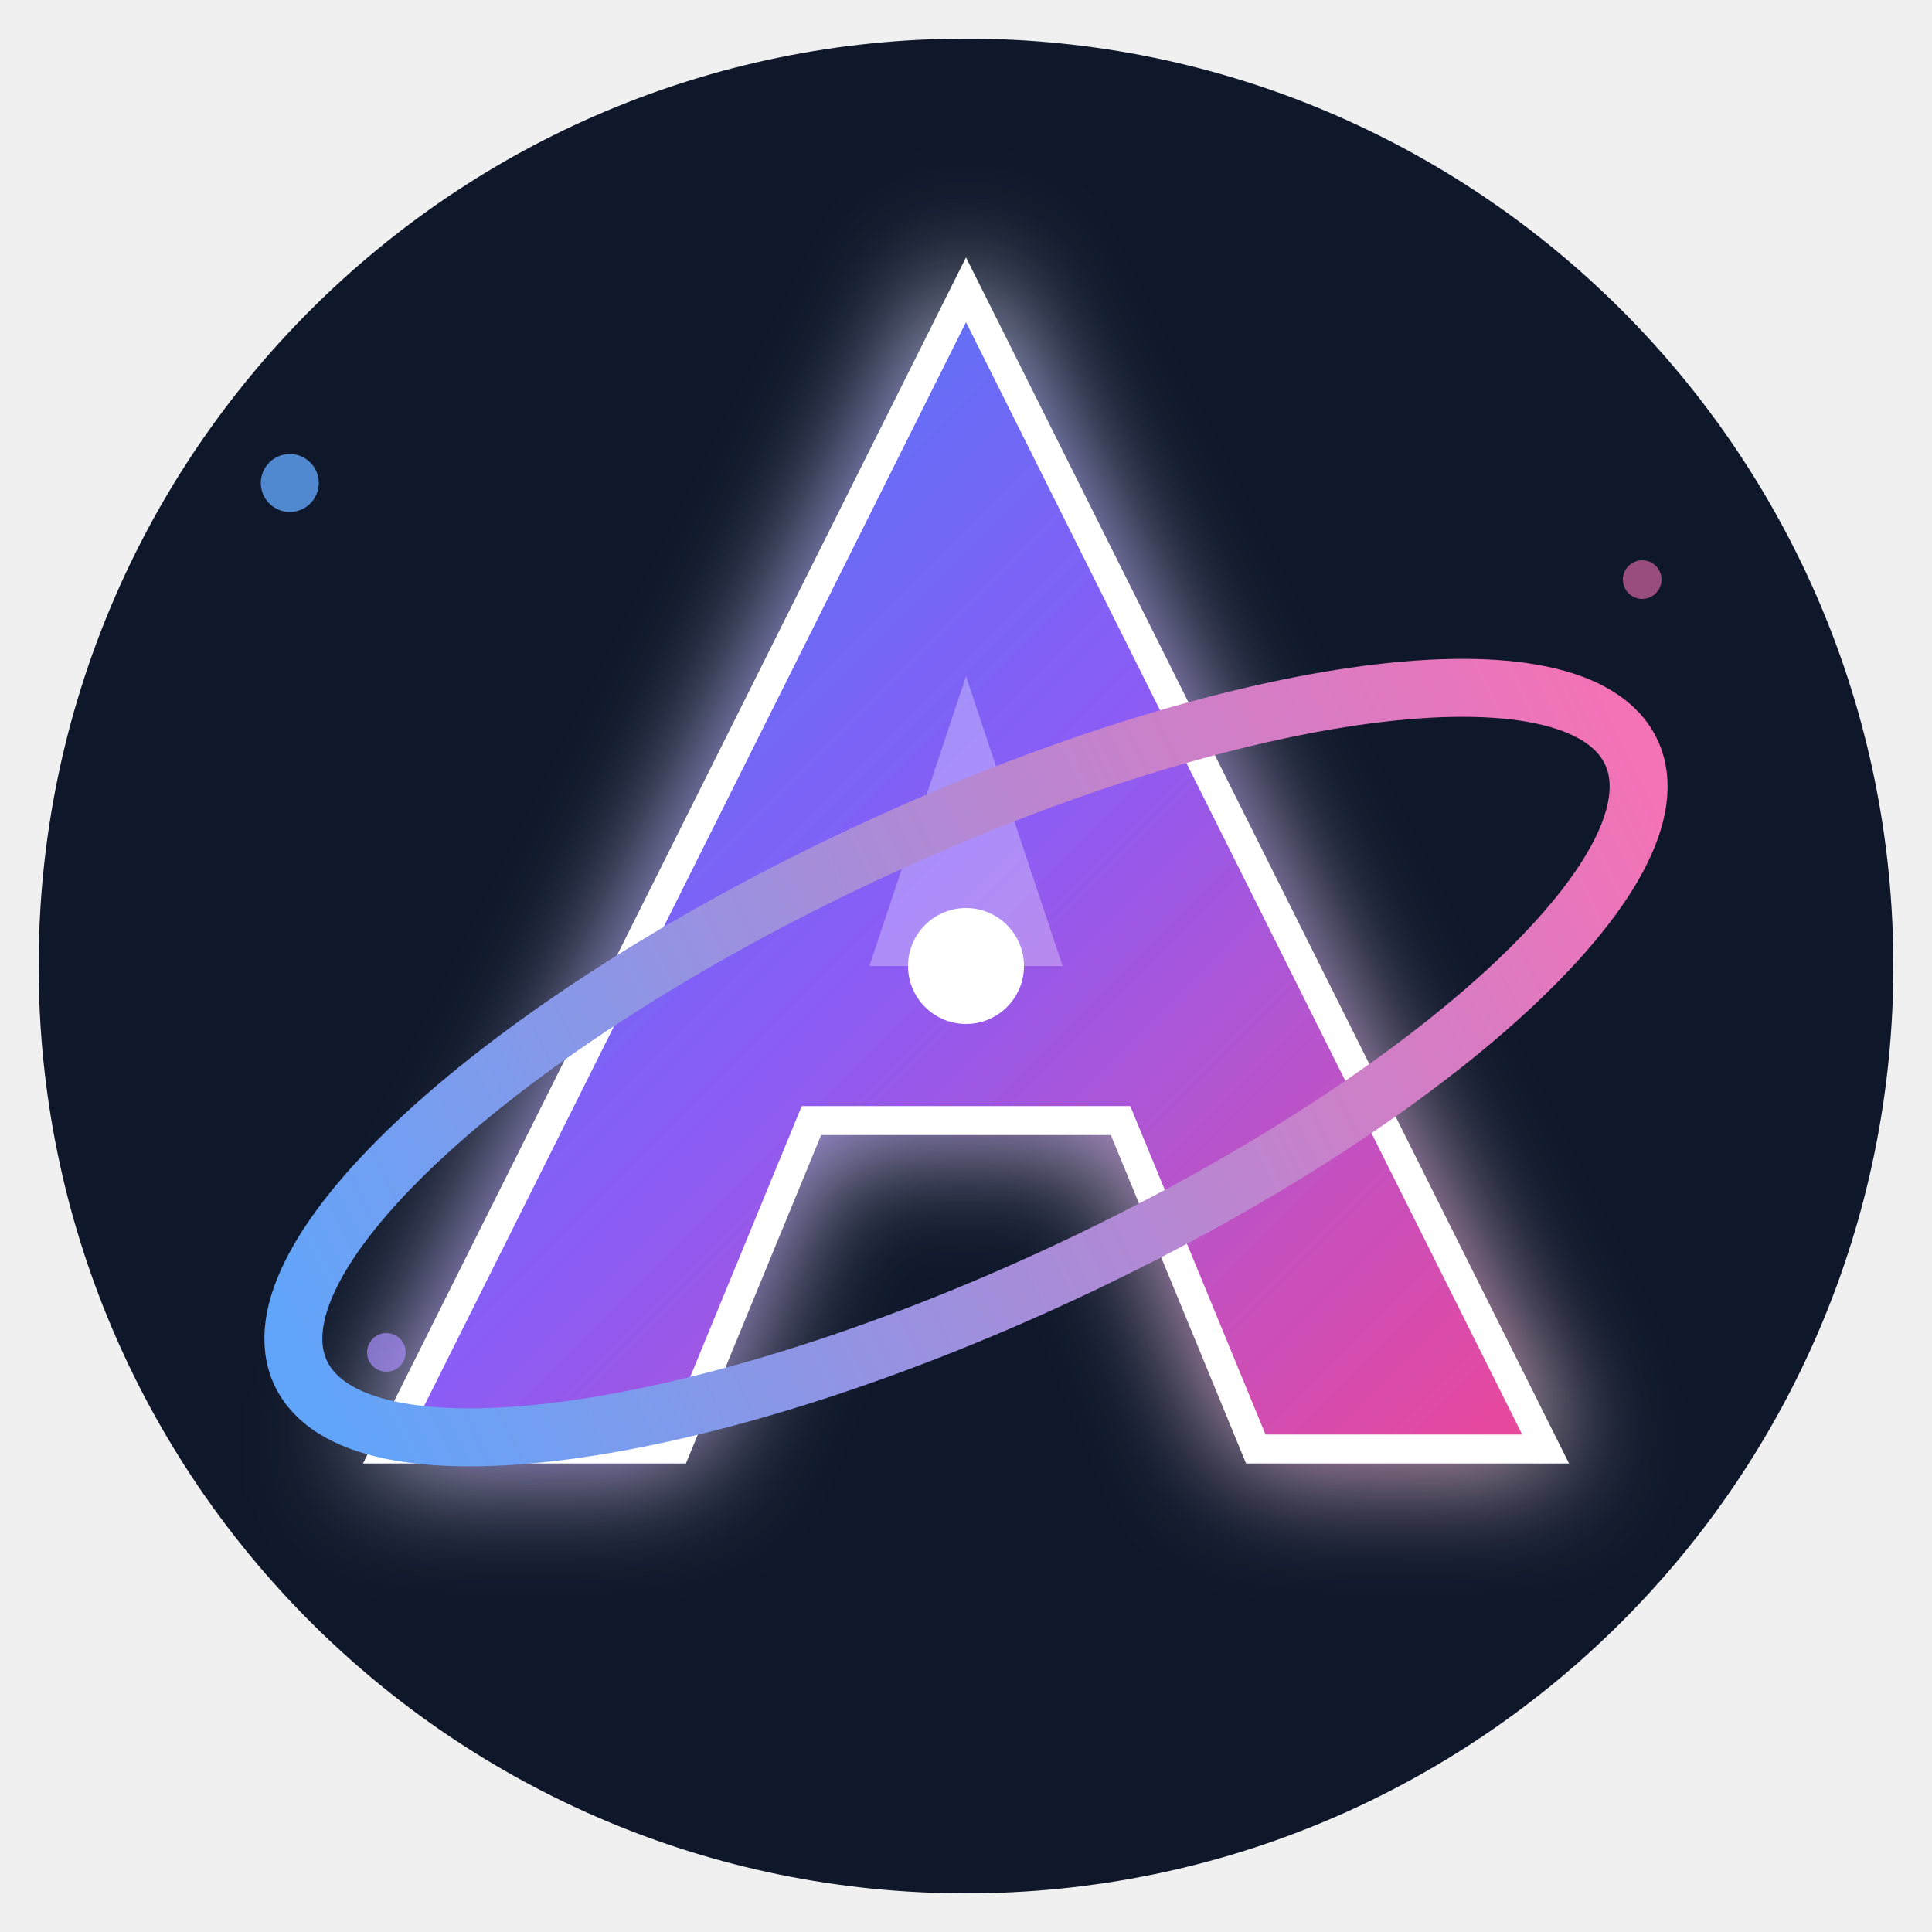
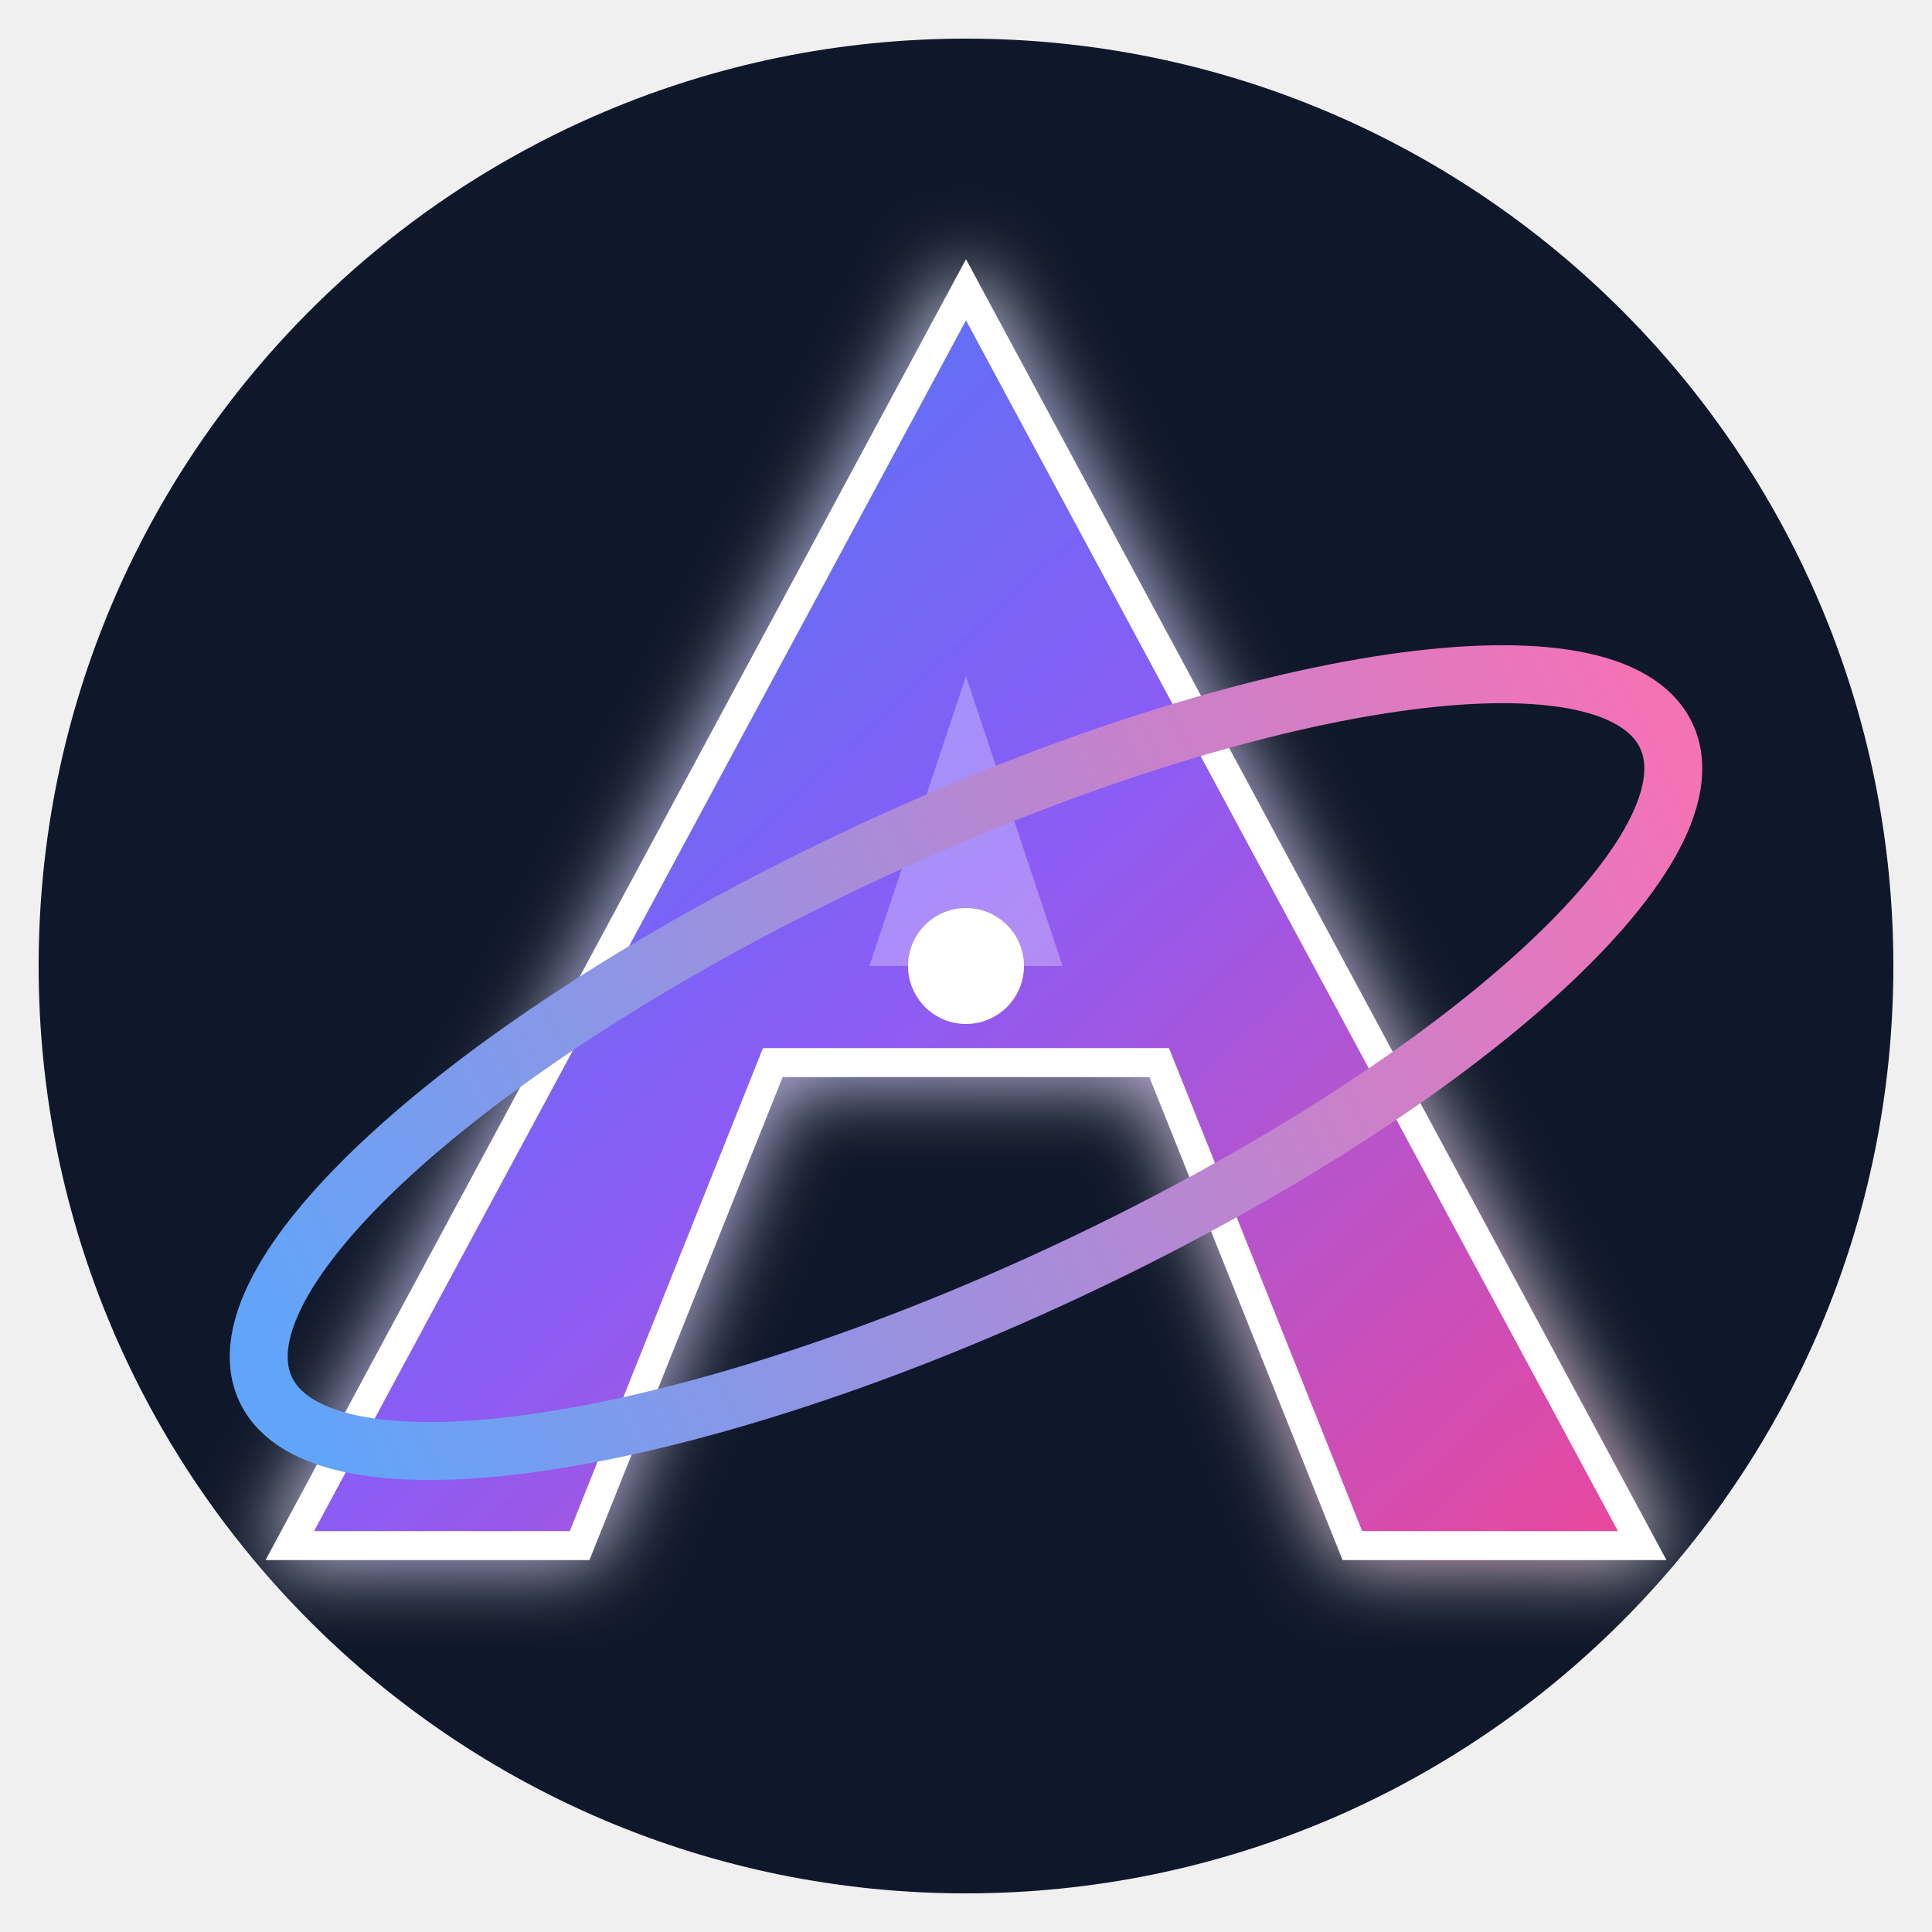
<svg xmlns="http://www.w3.org/2000/svg" viewBox="0 0 100 100" width="100" height="100">
  <defs>
    <linearGradient id="mainGradient" x1="0%" y1="0%" x2="100%" y2="100%">
      <stop offset="0%" stop-color="#3B82F6" />
      <stop offset="50%" stop-color="#8B5CF6" />
      <stop offset="100%" stop-color="#EC4899" />
    </linearGradient>
    <linearGradient id="orbitGradient" x1="0%" y1="0%" x2="100%" y2="0%">
      <stop offset="0%" stop-color="#60A5FA" />
      <stop offset="100%" stop-color="#F472B6" />
    </linearGradient>
-     <filter id="glow" x="-50%" y="-50%" width="200%" height="200%">
-       <feGaussianBlur stdDeviation="3" result="coloredBlur" />
+     <filter id="glow">
+       <feGaussianBlur stdDeviation="2" result="coloredBlur" />
      <feMerge>
        <feMergeNode in="coloredBlur" />
        <feMergeNode in="SourceGraphic" />
      </feMerge>
    </filter>
  </defs>
  <circle cx="50" cy="50" r="48" fill="#0F172A" />
-   <path d="M50 15 L80 75 H65 L58 58 H42 L35 75 H20 L50 15 Z" fill="url(#mainGradient)" stroke="white" stroke-width="1.5" filter="url(#glow)" />
+   <path d="M50 15 L85 80 H70 L60 55 H40 L30 80 H15 L50 15 Z" fill="url(#mainGradient)" stroke="white" stroke-width="1.5" filter="url(#glow)" />
  <path d="M50 35 L55 50 H45 L50 35 Z" fill="rgba(255,255,255,0.3)" />
-   <ellipse cx="50" cy="55" rx="38" ry="12" fill="none" stroke="url(#orbitGradient)" stroke-width="3" stroke-linecap="round" transform="rotate(-25 50 55)" />
+   <ellipse cx="50" cy="55" rx="40" ry="12" fill="none" stroke="url(#orbitGradient)" stroke-width="3" stroke-linecap="round" transform="rotate(-25 50 55)" />
  <circle cx="50" cy="50" r="3" fill="white" />
-   <circle cx="15" cy="25" r="1.5" fill="#60A5FA" opacity="0.8" />
-   <circle cx="85" cy="30" r="1" fill="#F472B6" opacity="0.6" />
-   <circle cx="20" cy="70" r="1" fill="#A78BFA" opacity="0.7" />
</svg>
